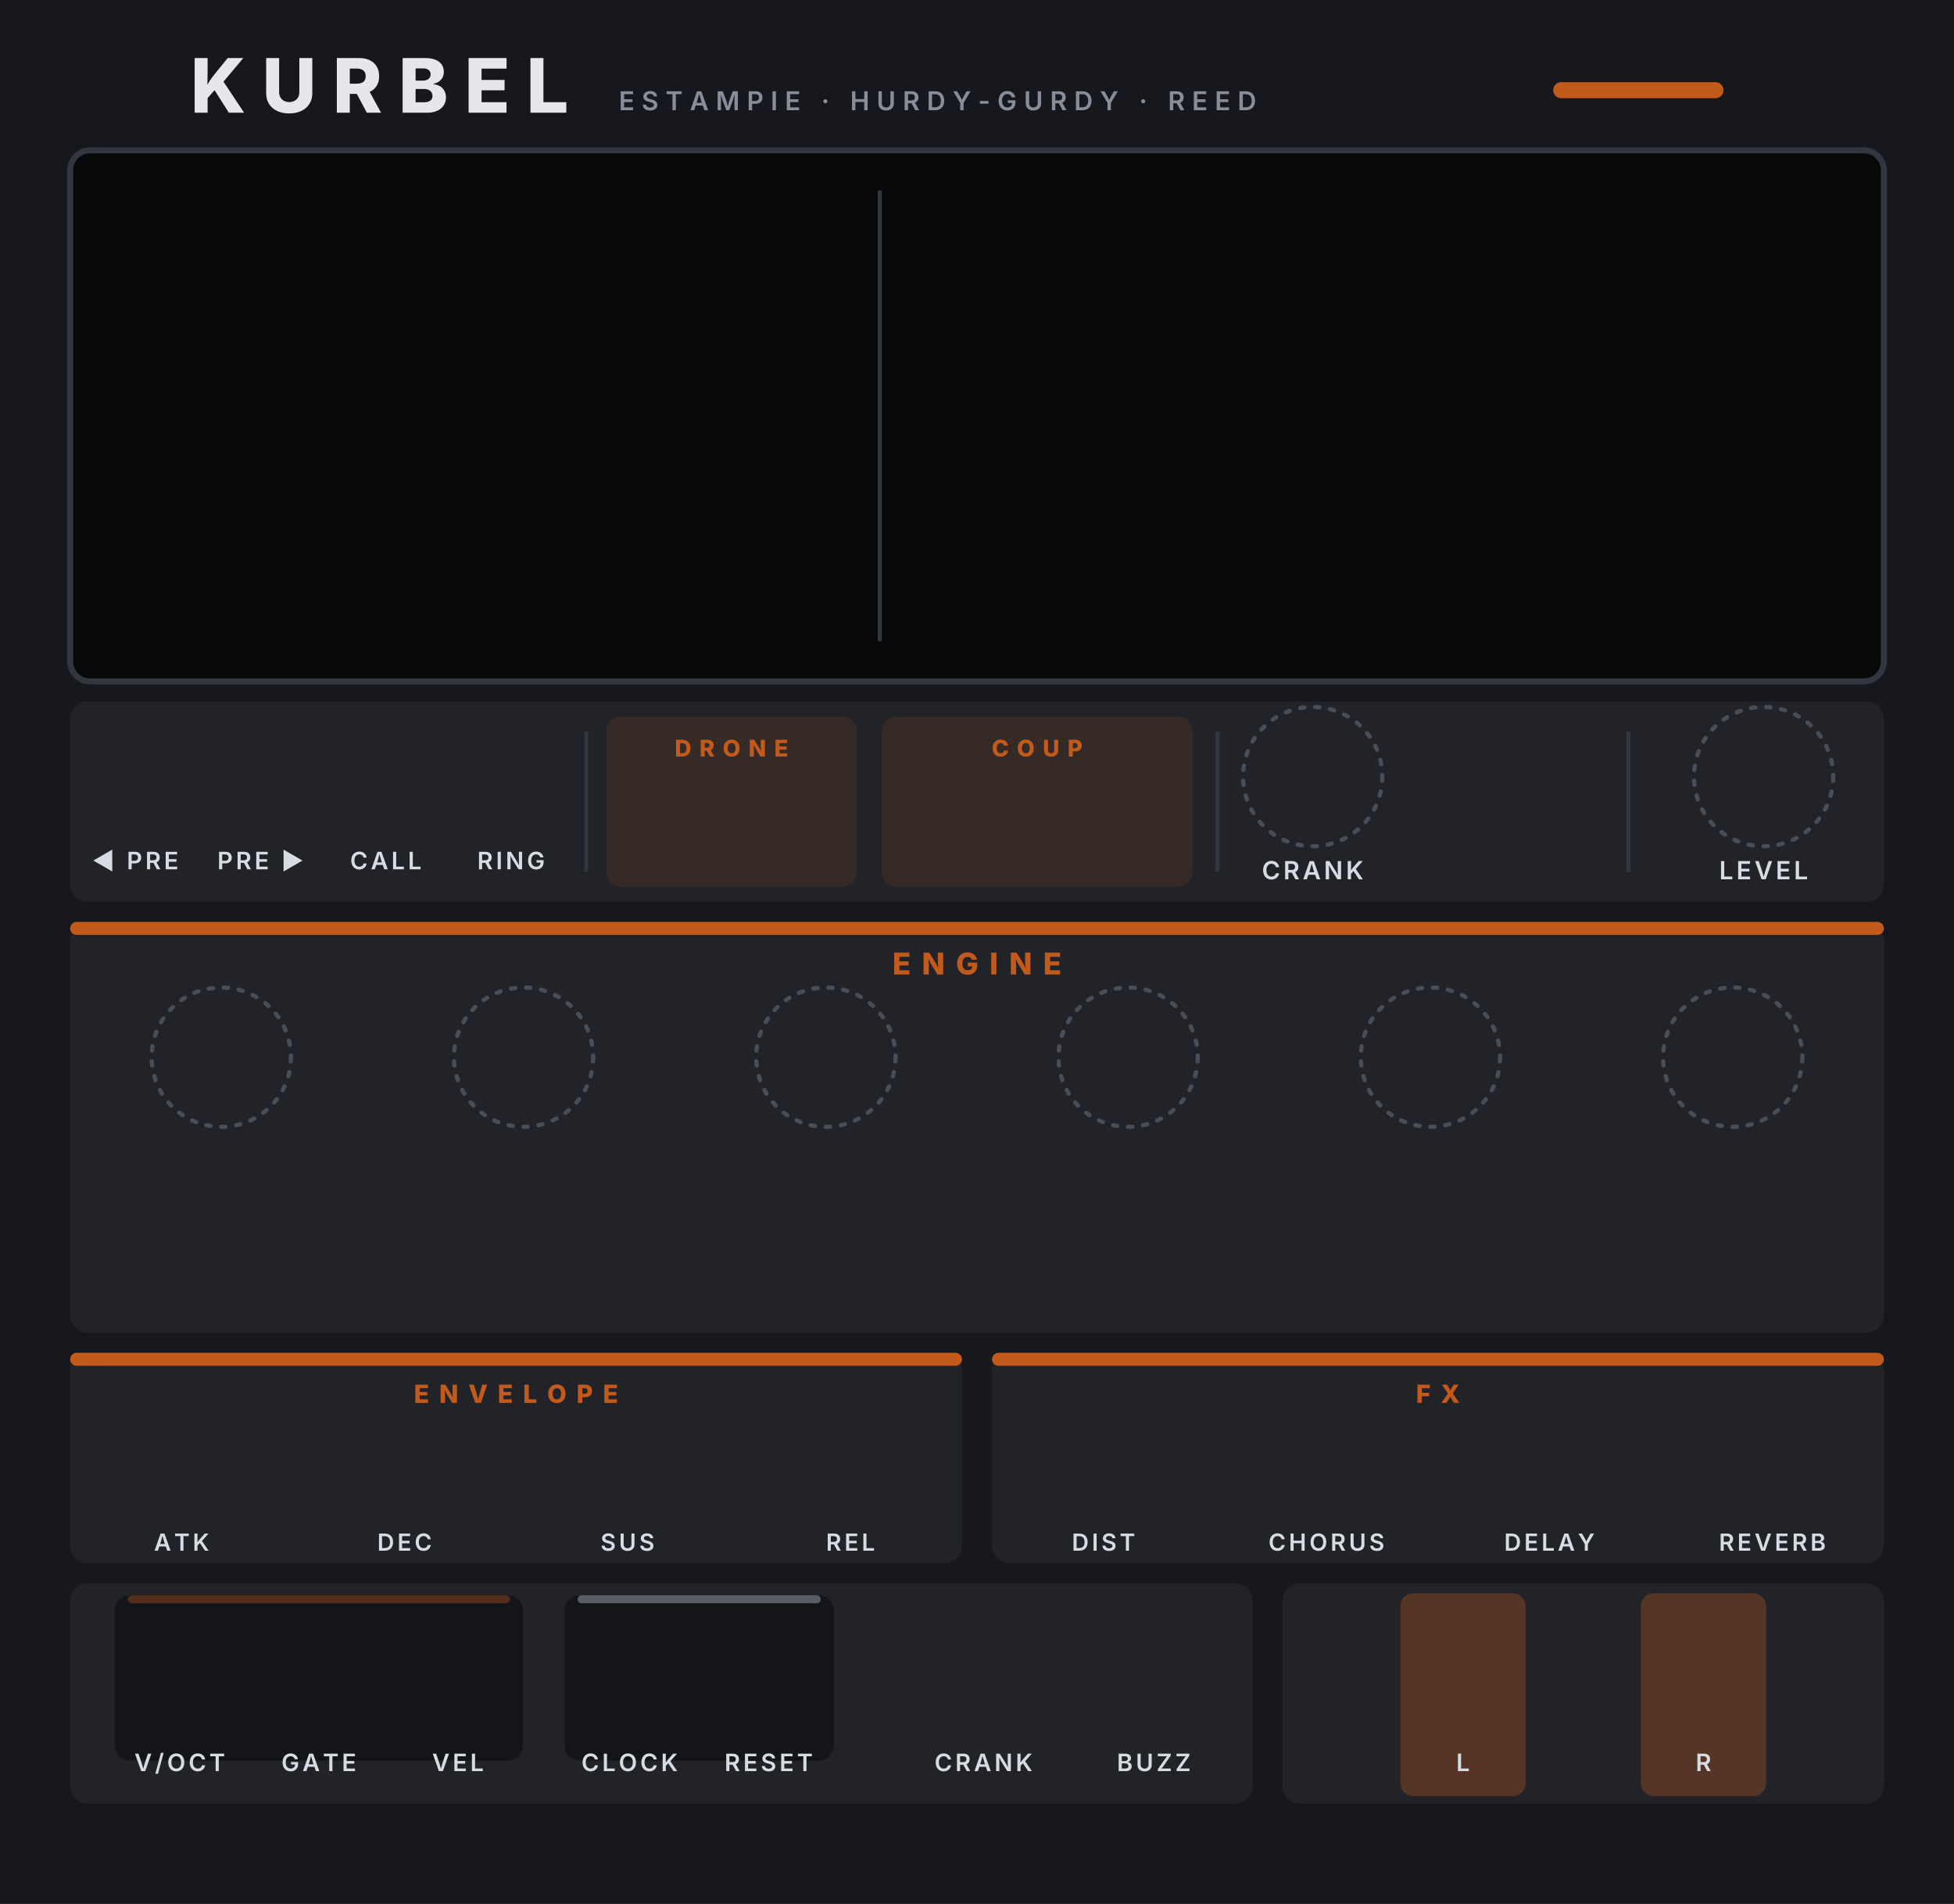
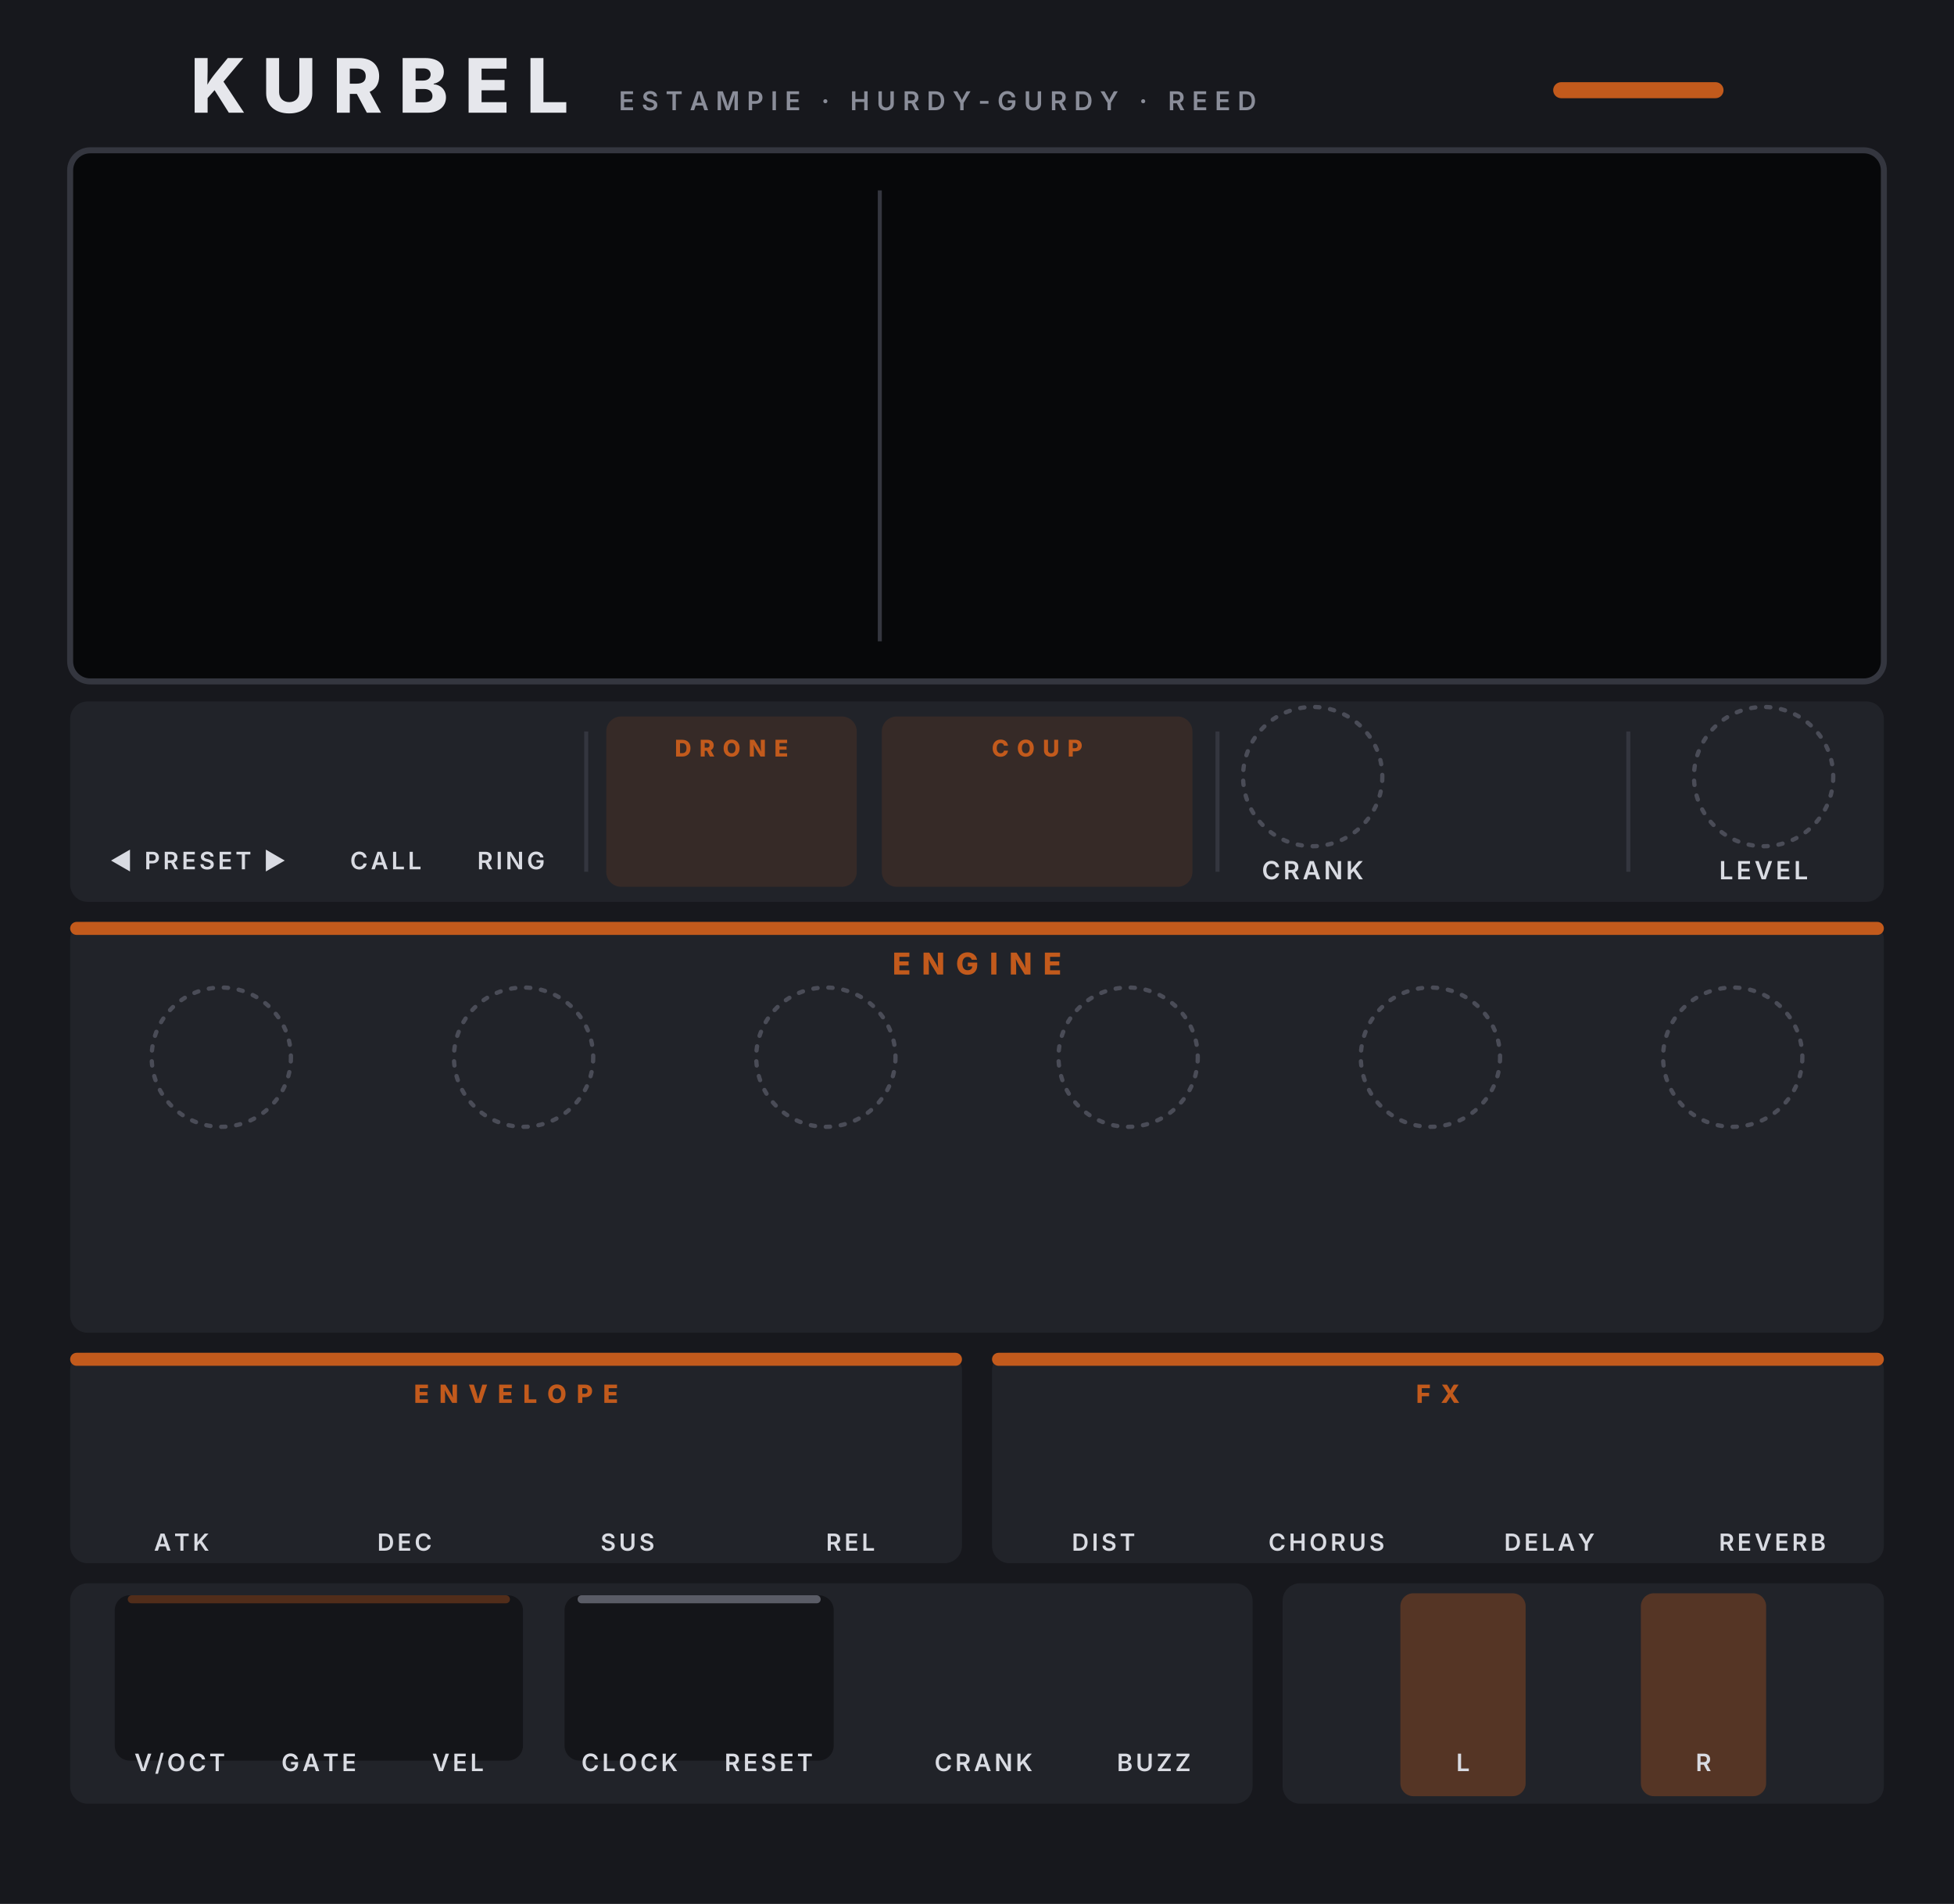
<svg xmlns="http://www.w3.org/2000/svg" width="132.080mm" height="128.693mm" viewBox="0 0 390 380">
  <rect width="390" height="380" fill="#17181d" />
  <path fill="#e6e7ec" d="M38.85 22.5H41.435V19.57L42.827 17.996L45.676 22.5H48.715L44.606 16.296L48.562 11.587H45.456L43.024 14.568C42.292 15.483 41.816 16.157 41.391 16.904L41.435 14.268V11.587H38.85Z M57.723 22.639C60.47 22.639 62.33 21.064 62.33 18.625V11.587H59.745V18.413C59.745 19.563 58.932 20.383 57.723 20.383C56.53 20.383 55.709 19.563 55.709 18.413V11.587H53.124V18.625C53.124 21.064 54.962 22.639 57.723 22.639Z M67.23 22.5H69.815V18.743H71.221L73.221 22.5H76.055L73.777 18.333C74.986 17.791 75.674 16.721 75.674 15.212C75.674 12.986 74.158 11.587 71.697 11.587H67.23ZM69.815 16.699V13.682H71.148C72.364 13.682 72.994 14.194 72.994 15.212C72.994 16.23 72.364 16.699 71.155 16.699Z M80.361 22.5H85.225C87.642 22.5 89.011 21.211 89.011 19.453C89.011 17.871 87.869 16.882 86.558 16.831V16.714C87.744 16.472 88.586 15.608 88.586 14.355C88.586 12.708 87.327 11.587 84.888 11.587H80.361ZM82.947 20.413V17.761H84.668C85.686 17.761 86.316 18.311 86.316 19.16C86.316 19.937 85.774 20.413 84.617 20.413ZM82.947 16.084V13.652H84.492C85.386 13.652 85.95 14.114 85.95 14.846C85.95 15.63 85.32 16.084 84.448 16.084Z M93.529 22.5H101.095V20.391H96.115V18.018H100.707V15.952H96.115V13.696H101.103V11.587H93.529Z M105.877 22.5H113.026V20.391H108.463V11.587H105.877Z" />
  <path fill="#8a8d99" d="M123.89 22.0H126.358V21.429H124.568V20.372H126.216V19.809H124.568V18.788H126.348V18.217H123.89Z M129.767 22.058C130.67 22.058 131.199 21.604 131.199 20.939C131.199 20.279 130.648 19.987 130.086 19.852L129.733 19.761C129.426 19.684 129.089 19.557 129.089 19.24C129.089 18.953 129.348 18.742 129.774 18.742C130.183 18.742 130.457 18.93 130.49 19.253H131.148C131.13 18.621 130.592 18.166 129.784 18.166C128.992 18.166 128.403 18.613 128.403 19.281C128.403 19.814 128.776 20.134 129.408 20.296L129.838 20.408C130.246 20.515 130.521 20.639 130.521 20.934C130.521 21.259 130.208 21.479 129.761 21.479C129.335 21.479 128.997 21.287 128.967 20.888H128.299C128.329 21.634 128.885 22.058 129.767 22.058Z M133.05 18.788H134.218V22.0H134.896V18.788H136.062V18.217H133.05Z M137.8 22.0H138.541L138.851 21.063H140.265L140.587 22.0H141.331L139.981 18.217H139.12ZM139.031 20.517 139.191 20.035C139.295 19.697 139.409 19.273 139.544 18.745C139.683 19.268 139.803 19.687 139.915 20.035L140.08 20.517Z M143.237 22.0H143.902V20.091C143.902 19.804 143.887 19.281 143.876 18.852C144.016 19.339 144.168 19.844 144.257 20.091L144.966 22.0H145.542L146.24 20.091C146.329 19.837 146.489 19.316 146.619 18.831C146.611 19.281 146.596 19.809 146.596 20.091V22.0H147.271V18.217H146.248L145.537 20.169C145.463 20.395 145.347 20.863 145.258 21.236C145.171 20.857 145.052 20.393 144.976 20.169L144.257 18.217H143.237Z M149.433 22.0H150.111V20.72H150.837C151.71 20.72 152.18 20.195 152.18 19.469C152.18 18.747 151.718 18.217 150.847 18.217H149.433ZM150.111 20.162V18.786H150.743C151.261 18.786 151.487 19.065 151.487 19.469C151.487 19.872 151.261 20.162 150.748 20.162Z M154.865 18.217H154.187V22.0H154.865Z M157.027 22.0H159.495V21.429H157.705V20.372H159.352V19.809H157.705V18.788H159.484V18.217H157.027Z M164.732 20.611C164.961 20.611 165.141 20.433 165.141 20.205C165.141 19.976 164.961 19.801 164.732 19.801C164.504 19.801 164.326 19.976 164.326 20.205C164.326 20.433 164.504 20.611 164.732 20.611Z M170.053 22.0H170.731V20.352H172.491V22.0H173.169V18.217H172.491V19.781H170.731V18.217H170.053Z M176.864 22.056C177.786 22.056 178.398 21.497 178.398 20.687V18.217H177.72V20.631C177.72 21.106 177.387 21.449 176.864 21.449C176.341 21.449 176.008 21.106 176.008 20.631V18.217H175.331V20.687C175.331 21.497 175.937 22.056 176.864 22.056Z M180.557 22.0H181.235V20.611H181.941L182.685 22.0H183.444L182.624 20.497C183.071 20.319 183.304 19.941 183.304 19.428C183.304 18.707 182.842 18.217 181.971 18.217H180.557ZM181.235 20.05V18.786H181.867C182.383 18.786 182.611 19.024 182.611 19.428C182.611 19.829 182.383 20.05 181.872 20.05Z M186.629 22.0C187.782 22.0 188.459 21.287 188.459 20.103C188.459 18.928 187.782 18.217 186.654 18.217H185.349V22.0ZM186.027 21.413V18.803H186.614C187.388 18.803 187.792 19.238 187.792 20.103C187.792 20.977 187.388 21.413 186.596 21.413Z M191.647 22.0H192.325V20.535L193.706 18.217H192.919L192.256 19.41C192.157 19.59 192.074 19.753 191.99 19.969C191.906 19.758 191.822 19.596 191.718 19.41L191.043 18.217H190.25L191.647 20.535Z M197.292 20.152H195.591V20.697H197.292Z M201.066 22.051C202.001 22.051 202.671 21.449 202.671 20.477V20.022H201.14V20.555H202.013C202.001 21.099 201.638 21.444 201.069 21.444C200.432 21.444 199.995 20.964 199.995 20.108C199.995 19.25 200.442 18.773 201.054 18.773C201.513 18.773 201.823 19.022 201.945 19.425H202.638C202.521 18.681 201.879 18.166 201.046 18.166C200.056 18.166 199.314 18.895 199.314 20.113C199.314 21.309 200.023 22.051 201.066 22.051Z M206.262 22.056C207.184 22.056 207.796 21.497 207.796 20.687V18.217H207.118V20.631C207.118 21.106 206.785 21.449 206.262 21.449C205.739 21.449 205.407 21.106 205.407 20.631V18.217H204.729V20.687C204.729 21.497 205.335 22.056 206.262 22.056Z M209.955 22.0H210.633V20.611H211.339L212.083 22.0H212.842L212.022 20.497C212.469 20.319 212.702 19.941 212.702 19.428C212.702 18.707 212.24 18.217 211.369 18.217H209.955ZM210.633 20.05V18.786H211.265C211.781 18.786 212.009 19.024 212.009 19.428C212.009 19.829 211.781 20.05 211.27 20.05Z M216.027 22.0C217.18 22.0 217.858 21.287 217.858 20.103C217.858 18.928 217.18 18.217 216.052 18.217H214.747V22.0ZM215.425 21.413V18.803H216.012C216.786 18.803 217.19 19.238 217.19 20.103C217.19 20.977 216.786 21.413 215.994 21.413Z M221.045 22.0H221.723V20.535L223.104 18.217H222.317L221.654 19.41C221.555 19.59 221.472 19.753 221.388 19.969C221.304 19.758 221.22 19.596 221.116 19.41L220.441 18.217H219.649L221.045 20.535Z M228.169 20.611C228.398 20.611 228.578 20.433 228.578 20.205C228.578 19.976 228.398 19.801 228.169 19.801C227.941 19.801 227.763 19.976 227.763 20.205C227.763 20.433 227.941 20.611 228.169 20.611Z M233.49 22.0H234.168V20.611H234.874L235.618 22.0H236.377L235.557 20.497C236.004 20.319 236.238 19.941 236.238 19.428C236.238 18.707 235.775 18.217 234.905 18.217H233.49ZM234.168 20.05V18.786H234.8C235.316 18.786 235.544 19.024 235.544 19.428C235.544 19.829 235.316 20.05 234.806 20.05Z M238.283 22.0H240.75V21.429H238.96V20.372H240.608V19.809H238.96V18.788H240.74V18.217H238.283Z M242.831 22.0H245.299V21.429H243.509V20.372H245.157V19.809H243.509V18.788H245.289V18.217H242.831Z M248.659 22.0C249.812 22.0 250.49 21.287 250.49 20.103C250.49 18.928 249.812 18.217 248.684 18.217H247.379V22.0ZM248.057 21.413V18.803H248.644C249.418 18.803 249.822 19.238 249.822 20.103C249.822 20.977 249.418 21.413 248.626 21.413Z" />
  <rect x="310" y="16.4" width="34" height="3.2" rx="1.6" fill="#c25a1c" />
  <rect x="14" y="30" width="362" height="106" rx="4" fill="#07080a" stroke="#34363f" stroke-width="1.2" />
  <line x1="175.6" y1="38" x2="175.6" y2="128" stroke="#34363f" stroke-width="0.8" />
  <rect x="14" y="140" width="362" height="40" rx="3.5" fill="#212329" />
-   <path fill="#d9dbe2" d="M22.405 173.936V169.572L18.622 171.756Z M25.646 173.5H26.272V172.319H26.943C27.749 172.319 28.182 171.834 28.182 171.163C28.182 170.498 27.756 170.008 26.952 170.008H25.646ZM26.272 171.803V170.533H26.856C27.334 170.533 27.543 170.791 27.543 171.163C27.543 171.536 27.334 171.803 26.861 171.803Z M29.343 173.5H29.968V172.218H30.62L31.307 173.5H32.007L31.25 172.113C31.663 171.948 31.879 171.599 31.879 171.126C31.879 170.46 31.452 170.008 30.648 170.008H29.343ZM29.968 171.7V170.533H30.552C31.028 170.533 31.239 170.753 31.239 171.126C31.239 171.496 31.028 171.7 30.557 171.7Z M33.074 173.5H35.352V172.973H33.7V171.998H35.221V171.477H33.7V170.535H35.343V170.008H33.074Z" />
-   <path fill="#d9dbe2" d="M43.723 173.5H44.349V172.319H45.019C45.825 172.319 46.259 171.834 46.259 171.163C46.259 170.498 45.832 170.008 45.029 170.008H43.723ZM44.349 171.803V170.533H44.932C45.411 170.533 45.619 170.791 45.619 171.163C45.619 171.536 45.411 171.803 44.937 171.803Z M47.419 173.5H48.045V172.218H48.696L49.383 173.5H50.084L49.327 172.113C49.739 171.948 49.955 171.599 49.955 171.126C49.955 170.46 49.529 170.008 48.725 170.008H47.419ZM48.045 171.7V170.533H48.629C49.104 170.533 49.315 170.753 49.315 171.126C49.315 171.496 49.104 171.7 48.633 171.7Z M51.15 173.5H53.429V172.973H51.776V171.998H53.297V171.477H51.776V170.535H53.419V170.008H51.15Z M56.597 173.936 60.375 171.756 56.597 169.572Z" />
+   <path fill="#d9dbe2" d="M25.945 173.936V169.572L22.162 171.756Z M29.186 173.5H29.812V172.319H30.482C31.289 172.319 31.722 171.834 31.722 171.163C31.722 170.498 31.296 170.008 30.492 170.008H29.186ZM29.812 171.803V170.533H30.396C30.874 170.533 31.082 170.791 31.082 171.163C31.082 171.536 30.874 171.803 30.4 171.803Z M32.882 173.5H33.508V172.218H34.16L34.846 173.5H35.547L34.79 172.113C35.203 171.948 35.418 171.599 35.418 171.126C35.418 170.46 34.992 170.008 34.188 170.008H32.882ZM33.508 171.7V170.533H34.092C34.568 170.533 34.779 170.753 34.779 171.126C34.779 171.496 34.568 171.7 34.096 171.7Z M36.614 173.5H38.892V172.973H37.239V171.998H38.761V171.477H37.239V170.535H38.882V170.008H36.614Z M41.346 173.554C42.18 173.554 42.668 173.134 42.668 172.52C42.668 171.911 42.159 171.641 41.641 171.517L41.315 171.433C41.032 171.363 40.72 171.245 40.72 170.952C40.72 170.688 40.959 170.493 41.353 170.493C41.73 170.493 41.983 170.666 42.014 170.964H42.621C42.604 170.38 42.107 169.961 41.362 169.961C40.631 169.961 40.087 170.373 40.087 170.99C40.087 171.482 40.432 171.777 41.015 171.927L41.411 172.03C41.789 172.129 42.042 172.244 42.042 172.516C42.042 172.816 41.754 173.02 41.341 173.02C40.947 173.02 40.636 172.841 40.607 172.473H39.991C40.019 173.162 40.532 173.554 41.346 173.554Z M43.842 173.5H46.12V172.973H44.468V171.998H45.989V171.477H44.468V170.535H46.111V170.008H43.842Z M47.191 170.535H48.269V173.5H48.895V170.535H49.971V170.008H47.191Z M53.057 173.936 56.836 171.756 53.057 169.572Z" />
  <path fill="#d9dbe2" d="M71.711 173.547C72.536 173.547 73.089 173.005 73.186 172.338H72.553C72.473 172.75 72.136 172.987 71.718 172.987C71.151 172.987 70.741 172.558 70.741 171.756C70.741 170.964 71.149 170.521 71.721 170.521C72.138 170.521 72.475 170.758 72.553 171.17H73.183C73.073 170.406 72.478 169.961 71.711 169.961C70.8 169.961 70.113 170.627 70.113 171.756C70.113 172.881 70.793 173.547 71.711 173.547Z M74.125 173.5H74.81L75.096 172.635H76.401L76.699 173.5H77.386L76.139 170.008H75.344ZM75.262 172.131 75.41 171.686C75.506 171.374 75.611 170.983 75.736 170.495C75.864 170.978 75.975 171.365 76.078 171.686L76.23 172.131Z M78.452 173.5H80.62V172.973H79.078V170.008H78.452Z M81.766 173.5H83.934V172.973H82.392V170.008H81.766Z" />
  <path fill="#d9dbe2" d="M95.602 173.5H96.227V172.218H96.879L97.566 173.5H98.266L97.509 172.113C97.922 171.948 98.138 171.599 98.138 171.126C98.138 170.46 97.711 170.008 96.907 170.008H95.602ZM96.227 171.7V170.533H96.811C97.287 170.533 97.498 170.753 97.498 171.126C97.498 171.496 97.287 171.7 96.816 171.7Z M99.959 170.008H99.333V173.5H99.959Z M101.262 173.5H101.899V171.766C101.899 171.571 101.878 171.203 101.855 170.772C102.089 171.227 102.22 171.475 102.403 171.768L103.493 173.5H104.203V170.008H103.568V171.841C103.568 172.054 103.582 172.408 103.605 172.745C103.453 172.396 103.301 172.131 103.177 171.932L101.97 170.008H101.262Z M107.013 173.547C107.876 173.547 108.495 172.991 108.495 172.094V171.674H107.081V172.166H107.887C107.876 172.668 107.541 172.987 107.016 172.987C106.427 172.987 106.024 172.544 106.024 171.754C106.024 170.962 106.437 170.521 107.002 170.521C107.426 170.521 107.712 170.751 107.824 171.123H108.464C108.356 170.437 107.763 169.961 106.995 169.961C106.08 169.961 105.396 170.634 105.396 171.759C105.396 172.863 106.05 173.547 107.013 173.547Z" />
  <line x1="117" y1="146" x2="117" y2="174" stroke="#34363f" stroke-width="0.8" />
  <rect x="121" y="143" width="50" height="34" rx="3" fill="#362a27" />
  <path fill="#c25a1c" d="M136.165 151.0C137.183 151.0 137.811 150.371 137.811 149.327C137.811 148.282 137.183 147.653 136.165 147.653H134.934V151.0ZM135.727 150.322V148.332H136.12C136.706 148.332 137.019 148.601 137.019 149.327C137.019 150.052 136.706 150.322 136.131 150.322Z M139.858 151.0H140.651V149.848H141.083L141.696 151.0H142.565L141.866 149.722C142.237 149.556 142.448 149.228 142.448 148.765C142.448 148.082 141.983 147.653 141.229 147.653H139.858ZM140.651 149.221V148.296H141.06C141.433 148.296 141.626 148.453 141.626 148.765C141.626 149.077 141.433 149.221 141.062 149.221Z M146.022 151.045C146.919 151.045 147.613 150.432 147.613 149.329C147.613 148.224 146.919 147.608 146.022 147.608C145.122 147.608 144.428 148.224 144.428 149.329C144.428 150.427 145.122 151.045 146.022 151.045ZM146.022 150.349C145.535 150.349 145.239 149.989 145.239 149.329C145.239 148.666 145.535 148.305 146.022 148.305C146.508 148.305 146.804 148.664 146.804 149.329C146.804 149.989 146.508 150.349 146.022 150.349Z M149.66 151.0H150.473V149.614C150.473 149.403 150.45 149.039 150.423 148.642C150.61 149.041 150.733 149.293 150.931 149.614L151.787 151.0H152.66V147.653H151.847V149.077C151.847 149.311 151.872 149.695 151.895 150.03C151.753 149.666 151.614 149.412 151.466 149.165L150.531 147.653H149.66Z M154.782 151.0H157.102V150.353H155.574V149.625H156.983V148.992H155.574V148.3H157.104V147.653H154.782Z" />
  <rect x="176" y="143" width="62" height="34" rx="3" fill="#362a27" />
  <path fill="#c25a1c" d="M199.708 151.045C200.618 151.045 201.128 150.416 201.188 149.819H200.386C200.33 150.144 200.083 150.349 199.724 150.349C199.243 150.349 198.935 150 198.935 149.329C198.935 148.68 199.236 148.305 199.728 148.305C200.088 148.305 200.332 148.509 200.384 148.835H201.186C201.094 148.055 200.503 147.608 199.708 147.608C198.816 147.608 198.125 148.224 198.125 149.329C198.125 150.427 198.803 151.045 199.708 151.045Z M204.74 151.045C205.636 151.045 206.33 150.432 206.33 149.329C206.33 148.224 205.636 147.608 204.74 147.608C203.839 147.608 203.145 148.224 203.145 149.329C203.145 150.427 203.839 151.045 204.74 151.045ZM204.74 150.349C204.253 150.349 203.956 149.989 203.956 149.329C203.956 148.666 204.253 148.305 204.74 148.305C205.225 148.305 205.522 148.664 205.522 149.329C205.522 149.989 205.225 150.349 204.74 150.349Z M209.788 151.043C210.63 151.043 211.201 150.56 211.201 149.812V147.653H210.408V149.747C210.408 150.099 210.158 150.351 209.788 150.351C209.422 150.351 209.17 150.099 209.17 149.747V147.653H208.377V149.812C208.377 150.56 208.941 151.043 209.788 151.043Z M213.322 151.0H214.115V149.956H214.669C215.437 149.956 215.911 149.5 215.911 148.81C215.911 148.125 215.446 147.653 214.692 147.653H213.322ZM214.115 149.329V148.296H214.523C214.896 148.296 215.089 148.496 215.089 148.81C215.089 149.12 214.896 149.329 214.526 149.329Z" />
  <line x1="243" y1="146" x2="243" y2="174" stroke="#34363f" stroke-width="0.8" />
  <circle cx="262" cy="155" r="13.9" fill="none" stroke="#4a4c57" stroke-width="0.85" stroke-dasharray="0.85 2.15" stroke-linecap="round" />
  <path fill="#d9dbe2" d="M253.769 175.549C254.628 175.549 255.204 174.985 255.304 174.289H254.645C254.562 174.719 254.211 174.965 253.776 174.965C253.185 174.965 252.758 174.519 252.758 173.684C252.758 172.858 253.183 172.397 253.779 172.397C254.213 172.397 254.565 172.644 254.645 173.073H255.302C255.187 172.277 254.567 171.813 253.769 171.813C252.819 171.813 252.104 172.507 252.104 173.684C252.104 174.855 252.812 175.549 253.769 175.549Z M256.503 175.5H257.154V174.165H257.833L258.548 175.5H259.278L258.49 174.055C258.92 173.884 259.144 173.52 259.144 173.027C259.144 172.333 258.7 171.862 257.862 171.862H256.503ZM257.154 173.625V172.409H257.762C258.258 172.409 258.478 172.639 258.478 173.027C258.478 173.413 258.258 173.625 257.767 173.625Z M260.12 175.5H260.833L261.131 174.599H262.491L262.801 175.5H263.516L262.217 171.862H261.39ZM261.304 174.074 261.458 173.61C261.558 173.286 261.668 172.878 261.797 172.37C261.932 172.873 262.046 173.276 262.154 173.61L262.313 174.074Z M264.602 175.5H265.266V173.693C265.266 173.491 265.244 173.107 265.22 172.658C265.464 173.132 265.6 173.391 265.791 173.696L266.926 175.5H267.666V171.862H267.004V173.771C267.004 173.994 267.019 174.362 267.043 174.714C266.885 174.35 266.726 174.074 266.597 173.867L265.339 171.862H264.602Z M268.998 175.5H269.65V174.409L270.146 173.869L271.249 175.5H272.018L270.597 173.437L271.994 171.862H271.183L270.229 172.951C269.99 173.229 269.811 173.459 269.64 173.72L269.65 172.941V171.862H268.998Z" />
  <line x1="325" y1="146" x2="325" y2="174" stroke="#34363f" stroke-width="0.8" />
  <circle cx="352" cy="155" r="13.9" fill="none" stroke="#4a4c57" stroke-width="0.85" stroke-dasharray="0.85 2.15" stroke-linecap="round" />
  <path fill="#d9dbe2" d="M343.493 175.5H345.751V174.951H344.145V171.862H343.493Z M346.92 175.5H349.293V174.951H347.572V173.935H349.156V173.393H347.572V172.412H349.283V171.862H346.92Z M351.6 175.5H352.425L353.699 171.862H352.986L352.361 173.752C352.259 174.077 352.149 174.475 352.017 174.98C351.883 174.479 351.766 174.074 351.663 173.752L351.019 171.862H350.303Z M354.785 175.5H357.158V174.951H355.437V173.935H357.021V173.393H355.437V172.412H357.148V171.862H354.785Z M358.412 175.5H360.671V174.951H359.064V171.862H358.412Z" />
  <rect x="14" y="184" width="362" height="82" rx="3.5" fill="#212329" />
  <rect x="14" y="184" width="362" height="2.6" rx="1.3" fill="#c25a1c" />
  <path fill="#c25a1c" d="M178.473 194.5H181.499V193.656H179.507V192.707H181.344V191.881H179.507V190.979H181.502V190.135H178.473Z M184.332 194.5H185.392V192.692C185.392 192.417 185.363 191.942 185.328 191.424C185.571 191.945 185.732 192.273 185.99 192.692L187.106 194.5H188.246V190.135H187.185V191.992C187.185 192.297 187.218 192.798 187.247 193.234C187.062 192.76 186.881 192.429 186.687 192.106L185.469 190.135H184.332Z M193.121 194.559C194.24 194.559 195.043 193.861 195.043 192.695V192.121H193.171V192.88H194.044C194.032 193.354 193.707 193.65 193.129 193.65C192.47 193.65 192.084 193.161 192.084 192.312C192.084 191.468 192.491 190.984 193.127 190.984C193.557 190.984 193.85 191.198 193.95 191.559H194.996C194.887 190.688 194.111 190.076 193.109 190.076C191.946 190.076 191.026 190.899 191.026 192.326C191.026 193.706 191.873 194.559 193.121 194.559Z M198.874 190.135H197.84V194.5H198.874Z M201.754 194.5H202.815V192.692C202.815 192.417 202.785 191.942 202.75 191.424C202.993 191.945 203.154 192.273 203.412 192.692L204.529 194.5H205.668V190.135H204.608V191.992C204.608 192.297 204.64 192.798 204.669 193.234C204.485 192.76 204.303 192.429 204.11 192.106L202.891 190.135H201.754Z M208.548 194.5H211.574V193.656H209.582V192.707H211.419V191.881H209.582V190.979H211.577V190.135H208.548Z" />
  <circle cx="44.167" cy="211" r="13.9" fill="none" stroke="#4a4c57" stroke-width="0.85" stroke-dasharray="0.85 2.15" stroke-linecap="round" />
  <circle cx="104.5" cy="211" r="13.9" fill="none" stroke="#4a4c57" stroke-width="0.85" stroke-dasharray="0.85 2.15" stroke-linecap="round" />
  <circle cx="164.833" cy="211" r="13.9" fill="none" stroke="#4a4c57" stroke-width="0.85" stroke-dasharray="0.85 2.15" stroke-linecap="round" />
  <circle cx="225.167" cy="211" r="13.9" fill="none" stroke="#4a4c57" stroke-width="0.85" stroke-dasharray="0.85 2.15" stroke-linecap="round" />
  <circle cx="285.5" cy="211" r="13.9" fill="none" stroke="#4a4c57" stroke-width="0.85" stroke-dasharray="0.85 2.15" stroke-linecap="round" />
  <circle cx="345.833" cy="211" r="13.9" fill="none" stroke="#4a4c57" stroke-width="0.85" stroke-dasharray="0.85 2.15" stroke-linecap="round" />
  <rect x="14" y="270" width="178" height="42" rx="3.5" fill="#212329" />
  <rect x="14" y="270" width="178" height="2.6" rx="1.3" fill="#c25a1c" />
  <path fill="#c25a1c" d="M82.896 280.0H85.418V279.297H83.758V278.506H85.288V277.817H83.758V277.065H85.42V276.362H82.896Z M87.945 280.0H88.829V278.494C88.829 278.264 88.804 277.869 88.775 277.437C88.978 277.871 89.112 278.145 89.327 278.494L90.257 280.0H91.207V276.362H90.323V277.91C90.323 278.164 90.35 278.582 90.374 278.945C90.22 278.55 90.069 278.274 89.908 278.005L88.892 276.362H87.945Z M94.855 280.0H96.007L97.223 276.362H96.266L95.78 277.952C95.658 278.367 95.548 278.809 95.436 279.294C95.319 278.811 95.204 278.364 95.079 277.952L94.574 276.362H93.605Z M99.621 280.0H102.143V279.297H100.483V278.506H102.013V277.817H100.483V277.065H102.145V276.362H99.621Z M104.67 280.0H107.053V279.297H105.532V276.362H104.67Z M111.148 280.049C112.122 280.049 112.876 279.382 112.876 278.184C112.876 276.982 112.122 276.313 111.148 276.313C110.169 276.313 109.414 276.982 109.414 278.184C109.414 279.377 110.169 280.049 111.148 280.049ZM111.148 279.292C110.618 279.292 110.296 278.901 110.296 278.184C110.296 277.463 110.618 277.07 111.148 277.07C111.675 277.07 111.997 277.461 111.997 278.184C111.997 278.901 111.675 279.292 111.148 279.292Z M115.362 280.0H116.224V278.865H116.827C117.662 278.865 118.177 278.369 118.177 277.62C118.177 276.875 117.672 276.362 116.851 276.362H115.362ZM116.224 278.184V277.061H116.668C117.073 277.061 117.283 277.278 117.283 277.62C117.283 277.957 117.073 278.184 116.671 278.184Z M120.621 280.0H123.143V279.297H121.483V278.506H123.014V277.817H121.483V277.065H123.146V276.362H120.621Z" />
  <rect x="198" y="270" width="178" height="42" rx="3.5" fill="#212329" />
  <rect x="198" y="270" width="178" height="2.6" rx="1.3" fill="#c25a1c" />
  <path fill="#c25a1c" d="M282.917 280.0H283.778V278.677H285.231V277.988H283.778V277.065H285.39V276.362H282.917Z M287.68 280.0H288.679L289.15 279.304C289.318 279.053 289.379 278.916 289.462 278.757C289.545 278.916 289.609 279.053 289.77 279.304L290.224 280.0H291.247L289.963 278.115L291.123 276.362H290.151L289.797 276.907C289.646 277.146 289.56 277.341 289.475 277.527C289.389 277.341 289.306 277.146 289.155 276.907L288.808 276.362H287.81L288.989 278.14Z" />
  <path fill="#d9dbe2" d="M30.851 309.5H31.521L31.801 308.653H33.08L33.371 309.5H34.044L32.823 306.081H32.045ZM31.964 308.16 32.109 307.724C32.203 307.419 32.306 307.035 32.428 306.558C32.554 307.031 32.662 307.409 32.763 307.724L32.912 308.16Z M34.946 306.597H36.002V309.5H36.615V306.597H37.668V306.081H34.946Z M38.803 309.5H39.416V308.474L39.882 307.967L40.919 309.5H41.642L40.306 307.561L41.619 306.081H40.857L39.96 307.104C39.735 307.366 39.567 307.581 39.407 307.827L39.416 307.095V306.081H38.803Z" />
  <path fill="#d9dbe2" d="M76.799 309.5C77.841 309.5 78.454 308.855 78.454 307.786C78.454 306.723 77.841 306.081 76.822 306.081H75.643V309.5ZM76.256 308.97V306.611H76.786C77.486 306.611 77.85 307.003 77.85 307.786C77.85 308.575 77.486 308.97 76.77 308.97Z M79.637 309.5H81.868V308.984H80.25V308.029H81.739V307.519H80.25V306.597H81.858V306.081H79.637Z M84.54 309.546C85.348 309.546 85.889 309.016 85.983 308.362H85.364C85.286 308.766 84.955 308.997 84.547 308.997C83.991 308.997 83.59 308.577 83.59 307.793C83.59 307.017 83.989 306.583 84.549 306.583C84.958 306.583 85.288 306.815 85.364 307.219H85.981C85.873 306.471 85.29 306.035 84.54 306.035C83.647 306.035 82.975 306.686 82.975 307.793C82.975 308.894 83.64 309.546 84.54 309.546Z" />
  <path fill="#d9dbe2" d="M121.408 309.553C122.225 309.553 122.703 309.142 122.703 308.541C122.703 307.944 122.205 307.68 121.698 307.558L121.379 307.476C121.101 307.407 120.796 307.292 120.796 307.005C120.796 306.746 121.03 306.556 121.415 306.556C121.785 306.556 122.033 306.725 122.062 307.017H122.657C122.641 306.445 122.154 306.035 121.424 306.035C120.708 306.035 120.176 306.439 120.176 307.042C120.176 307.524 120.513 307.813 121.085 307.96L121.473 308.061C121.842 308.157 122.09 308.27 122.09 308.536C122.09 308.83 121.808 309.03 121.404 309.03C121.018 309.03 120.713 308.855 120.686 308.495H120.082C120.109 309.17 120.612 309.553 121.408 309.553Z M125.251 309.55C126.084 309.55 126.637 309.046 126.637 308.314V306.081H126.025V308.263C126.025 308.692 125.724 309.002 125.251 309.002C124.778 309.002 124.478 308.692 124.478 308.263V306.081H123.865V308.314C123.865 309.046 124.414 309.55 125.251 309.55Z M129.124 309.553C129.941 309.553 130.418 309.142 130.418 308.541C130.418 307.944 129.92 307.68 129.413 307.558L129.094 307.476C128.816 307.407 128.511 307.292 128.511 307.005C128.511 306.746 128.745 306.556 129.131 306.556C129.5 306.556 129.748 306.725 129.778 307.017H130.372C130.356 306.445 129.87 306.035 129.14 306.035C128.424 306.035 127.891 306.439 127.891 307.042C127.891 307.524 128.229 307.813 128.8 307.96L129.188 308.061C129.557 308.157 129.805 308.27 129.805 308.536C129.805 308.83 129.523 309.03 129.119 309.03C128.734 309.03 128.428 308.855 128.401 308.495H127.797C127.825 309.17 128.327 309.553 129.124 309.553Z" />
  <path fill="#d9dbe2" d="M165.21 309.5H165.822V308.245H166.46L167.133 309.5H167.819L167.078 308.141C167.482 307.981 167.693 307.639 167.693 307.175C167.693 306.523 167.275 306.081 166.488 306.081H165.21ZM165.822 307.738V306.595H166.394C166.86 306.595 167.066 306.81 167.066 307.175C167.066 307.538 166.86 307.738 166.398 307.738Z M168.876 309.5H171.106V308.984H169.488V308.029H170.978V307.519H169.488V306.597H171.097V306.081H168.876Z M172.321 309.5H174.444V308.984H172.934V306.081H172.321Z" />
  <path fill="#d9dbe2" d="M215.423 309.5C216.465 309.5 217.078 308.855 217.078 307.786C217.078 306.723 216.465 306.081 215.446 306.081H214.267V309.5ZM214.879 308.97V306.611H215.41C216.11 306.611 216.474 307.003 216.474 307.786C216.474 308.575 216.11 308.97 215.394 308.97Z M218.874 306.081H218.261V309.5H218.874Z M221.362 309.553C222.179 309.553 222.657 309.142 222.657 308.541C222.657 307.944 222.159 307.68 221.652 307.558L221.333 307.476C221.055 307.407 220.75 307.292 220.75 307.005C220.75 306.746 220.984 306.556 221.369 306.556C221.739 306.556 221.987 306.725 222.016 307.017H222.611C222.595 306.445 222.108 306.035 221.378 306.035C220.662 306.035 220.13 306.439 220.13 307.042C220.13 307.524 220.467 307.813 221.039 307.96L221.427 308.061C221.796 308.157 222.044 308.27 222.044 308.536C222.044 308.83 221.762 309.03 221.358 309.03C220.972 309.03 220.667 308.855 220.64 308.495H220.036C220.063 309.17 220.566 309.553 221.362 309.553Z M223.665 306.597H224.721V309.5H225.334V306.597H226.387V306.081H223.665Z" />
  <path fill="#d9dbe2" d="M254.971 309.546C255.779 309.546 256.32 309.016 256.415 308.362H255.795C255.717 308.766 255.386 308.997 254.978 308.997C254.423 308.997 254.021 308.577 254.021 307.793C254.021 307.017 254.42 306.583 254.98 306.583C255.389 306.583 255.719 306.815 255.795 307.219H256.412C256.304 306.471 255.722 306.035 254.971 306.035C254.078 306.035 253.406 306.686 253.406 307.793C253.406 308.894 254.071 309.546 254.971 309.546Z M257.577 309.5H258.19V308.011H259.78V309.5H260.393V306.081H259.78V307.494H258.19V306.081H257.577Z M263.145 309.546C264.04 309.546 264.713 308.896 264.713 307.793C264.713 306.686 264.04 306.035 263.145 306.035C262.248 306.035 261.573 306.686 261.573 307.793C261.573 308.894 262.248 309.546 263.145 309.546ZM263.145 308.997C262.585 308.997 262.188 308.571 262.188 307.793C262.188 307.01 262.585 306.583 263.145 306.583C263.701 306.583 264.095 307.008 264.095 307.793C264.095 308.573 263.701 308.997 263.145 308.997Z M265.893 309.5H266.506V308.245H267.144L267.817 309.5H268.503L267.761 308.141C268.165 307.981 268.376 307.639 268.376 307.175C268.376 306.523 267.959 306.081 267.172 306.081H265.893ZM266.506 307.738V306.595H267.078C267.543 306.595 267.75 306.81 267.75 307.175C267.75 307.538 267.543 307.738 267.082 307.738Z M270.946 309.55C271.779 309.55 272.332 309.046 272.332 308.314V306.081H271.719V308.263C271.719 308.692 271.418 309.002 270.946 309.002C270.473 309.002 270.172 308.692 270.172 308.263V306.081H269.559V308.314C269.559 309.046 270.108 309.55 270.946 309.55Z M274.818 309.553C275.635 309.553 276.112 309.142 276.112 308.541C276.112 307.944 275.614 307.68 275.107 307.558L274.788 307.476C274.511 307.407 274.205 307.292 274.205 307.005C274.205 306.746 274.439 306.556 274.825 306.556C275.194 306.556 275.442 306.725 275.472 307.017H276.067C276.05 306.445 275.564 306.035 274.834 306.035C274.118 306.035 273.586 306.439 273.586 307.042C273.586 307.524 273.923 307.813 274.495 307.96L274.882 308.061C275.252 308.157 275.5 308.27 275.5 308.536C275.5 308.83 275.217 309.03 274.814 309.03C274.428 309.03 274.123 308.855 274.095 308.495H273.492C273.519 309.17 274.022 309.553 274.818 309.553Z" />
  <path fill="#d9dbe2" d="M301.716 309.5C302.758 309.5 303.371 308.855 303.371 307.786C303.371 306.723 302.758 306.081 301.739 306.081H300.559V309.5ZM301.172 308.97V306.611H301.702C302.402 306.611 302.767 307.003 302.767 307.786C302.767 308.575 302.402 308.97 301.686 308.97Z M304.554 309.5H306.784V308.984H305.166V308.029H306.656V307.519H305.166V306.597H306.775V306.081H304.554Z M307.999 309.5H310.122V308.984H308.612V306.081H307.999Z M311.027 309.5H311.697L311.977 308.653H313.256L313.547 309.5H314.22L312.999 306.081H312.221ZM312.14 308.16 312.285 307.724C312.379 307.419 312.482 307.035 312.604 306.558C312.73 307.031 312.838 307.409 312.939 307.724L313.088 308.16Z M316.309 309.5H316.922V308.176L318.17 306.081H317.459L316.86 307.159C316.77 307.322 316.694 307.469 316.619 307.664C316.543 307.474 316.467 307.327 316.373 307.159L315.763 306.081H315.047L316.309 308.176Z" />
  <path fill="#d9dbe2" d="M343.424 309.5H344.036V308.245H344.674L345.347 309.5H346.033L345.292 308.141C345.696 307.981 345.907 307.639 345.907 307.175C345.907 306.523 345.489 306.081 344.702 306.081H343.424ZM344.036 307.738V306.595H344.608C345.074 306.595 345.28 306.81 345.28 307.175C345.28 307.538 345.074 307.738 344.613 307.738Z M347.09 309.5H349.32V308.984H347.702V308.029H349.192V307.519H347.702V306.597H349.311V306.081H347.09Z M351.525 309.5H352.3L353.498 306.081H352.828L352.241 307.857C352.144 308.162 352.041 308.536 351.917 309.011C351.791 308.541 351.681 308.16 351.584 307.857L350.978 306.081H350.306Z M354.555 309.5H356.786V308.984H355.168V308.029H356.657V307.519H355.168V306.597H356.776V306.081H354.555Z M358.001 309.5H358.613V308.245H359.251L359.924 309.5H360.61L359.869 308.141C360.273 307.981 360.484 307.639 360.484 307.175C360.484 306.523 360.066 306.081 359.279 306.081H358.001ZM358.613 307.738V306.595H359.185C359.651 306.595 359.857 306.81 359.857 307.175C359.857 307.538 359.651 307.738 359.189 307.738Z M361.667 309.5H363.046C363.828 309.5 364.212 309.101 364.212 308.568C364.212 308.052 363.844 307.749 363.482 307.731V307.696C363.815 307.618 364.079 307.384 364.079 306.969C364.079 306.462 363.714 306.081 362.975 306.081H361.667ZM362.279 308.988V307.981H362.97C363.351 307.981 363.59 308.217 363.59 308.522C363.59 308.793 363.402 308.988 362.949 308.988ZM362.279 307.538V306.59H362.91C363.278 306.59 363.466 306.783 363.466 307.047C363.466 307.35 363.22 307.538 362.897 307.538Z" />
  <rect x="14" y="316" width="236" height="44" rx="3.5" fill="#212329" />
  <rect x="22.9" y="318.4" width="81.48" height="33" rx="3" fill="#141519" />
  <rect x="25.5" y="318.4" width="76.28" height="1.6" rx="0.8" fill="#512d1a" />
  <path fill="#d9dbe2" d="M28.189 353.5H28.981L30.205 350.008H29.52L28.92 351.822C28.822 352.134 28.716 352.516 28.59 353.001C28.461 352.52 28.348 352.131 28.25 351.822L27.631 350.008H26.944Z M32.659 349.844H32.124L30.999 354.025H31.534Z M35.185 353.547C36.099 353.547 36.786 352.884 36.786 351.756C36.786 350.627 36.099 349.961 35.185 349.961C34.269 349.961 33.58 350.627 33.58 351.756C33.58 352.881 34.269 353.547 35.185 353.547ZM35.185 352.987C34.613 352.987 34.208 352.551 34.208 351.756C34.208 350.957 34.613 350.521 35.185 350.521C35.752 350.521 36.155 350.955 36.155 351.756C36.155 352.553 35.752 352.987 35.185 352.987Z M39.467 353.547C40.292 353.547 40.845 353.005 40.941 352.337H40.309C40.229 352.75 39.891 352.987 39.474 352.987C38.907 352.987 38.497 352.558 38.497 351.756C38.497 350.964 38.905 350.521 39.476 350.521C39.894 350.521 40.231 350.758 40.309 351.17H40.939C40.829 350.406 40.234 349.961 39.467 349.961C38.555 349.961 37.869 350.627 37.869 351.756C37.869 352.881 38.548 353.547 39.467 353.547Z M41.959 350.535H43.037V353.5H43.662V350.535H44.738V350.008H41.959Z" />
  <path fill="#d9dbe2" d="M58.017 353.547C58.88 353.547 59.499 352.991 59.499 352.094V351.674H58.085V352.166H58.892C58.88 352.668 58.545 352.987 58.02 352.987C57.431 352.987 57.028 352.544 57.028 351.754C57.028 350.962 57.441 350.521 58.006 350.521C58.43 350.521 58.716 350.751 58.828 351.123H59.468C59.36 350.437 58.767 349.961 57.999 349.961C57.085 349.961 56.4 350.634 56.4 351.759C56.4 352.863 57.054 353.547 58.017 353.547Z M60.471 353.5H61.156L61.442 352.635H62.747L63.045 353.5H63.731L62.485 350.008H61.69ZM61.608 352.131 61.756 351.686C61.852 351.374 61.957 350.983 62.081 350.495C62.21 350.978 62.32 351.365 62.424 351.686L62.576 352.131Z M64.641 350.535H65.719V353.5H66.345V350.535H67.42V350.008H64.641Z M68.567 353.5H70.845V352.973H69.192V351.998H70.713V351.477H69.192V350.535H70.835V350.008H68.567Z" />
  <path fill="#d9dbe2" d="M87.605 353.5H88.398L89.621 350.008H88.937L88.337 351.822C88.238 352.134 88.133 352.516 88.006 353.001C87.877 352.52 87.765 352.131 87.666 351.822L87.048 350.008H86.361Z M90.688 353.5H92.966V352.973H91.313V351.998H92.834V351.477H91.313V350.535H92.956V350.008H90.688Z M94.194 353.5H96.362V352.973H94.82V350.008H94.194Z" />
  <rect x="112.68" y="318.4" width="53.72" height="33" rx="3" fill="#141519" />
  <rect x="115.28" y="318.4" width="48.52" height="1.6" rx="0.8" fill="#5a5c66" />
  <path fill="#d9dbe2" d="M117.874 353.547C118.699 353.547 119.252 353.005 119.348 352.337H118.715C118.636 352.75 118.298 352.987 117.881 352.987C117.314 352.987 116.904 352.558 116.904 351.756C116.904 350.964 117.312 350.521 117.883 350.521C118.301 350.521 118.638 350.758 118.715 351.17H119.346C119.236 350.406 118.64 349.961 117.874 349.961C116.962 349.961 116.276 350.627 116.276 351.756C116.276 352.881 116.955 353.547 117.874 353.547Z M120.522 353.5H122.69V352.973H121.148V350.008H120.522Z M125.332 353.547C126.246 353.547 126.933 352.884 126.933 351.756C126.933 350.627 126.246 349.961 125.332 349.961C124.415 349.961 123.726 350.627 123.726 351.756C123.726 352.881 124.415 353.547 125.332 353.547ZM125.332 352.987C124.76 352.987 124.355 352.551 124.355 351.756C124.355 350.957 124.76 350.521 125.332 350.521C125.899 350.521 126.302 350.955 126.302 351.756C126.302 352.553 125.899 352.987 125.332 352.987Z M129.614 353.547C130.439 353.547 130.992 353.005 131.088 352.337H130.455C130.376 352.75 130.038 352.987 129.621 352.987C129.054 352.987 128.644 352.558 128.644 351.756C128.644 350.964 129.051 350.521 129.623 350.521C130.04 350.521 130.378 350.758 130.455 351.17H131.086C130.976 350.406 130.38 349.961 129.614 349.961C128.702 349.961 128.015 350.627 128.015 351.756C128.015 352.881 128.695 353.547 129.614 353.547Z M132.262 353.5H132.888V352.452L133.364 351.934L134.423 353.5H135.162L133.798 351.52L135.138 350.008H134.36L133.444 351.053C133.214 351.32 133.043 351.541 132.879 351.791L132.888 351.044V350.008H132.262Z" />
  <path fill="#d9dbe2" d="M144.954 353.5H145.58V352.218H146.232L146.918 353.5H147.619L146.862 352.113C147.275 351.948 147.49 351.599 147.49 351.126C147.49 350.46 147.064 350.008 146.26 350.008H144.954ZM145.58 351.7V350.533H146.164C146.64 350.533 146.85 350.753 146.85 351.126C146.85 351.496 146.64 351.7 146.168 351.7Z M148.686 353.5H150.964V352.973H149.311V351.998H150.833V351.477H149.311V350.535H150.954V350.008H148.686Z M153.418 353.554C154.252 353.554 154.74 353.134 154.74 352.52C154.74 351.911 154.231 351.641 153.713 351.517L153.387 351.433C153.104 351.363 152.792 351.245 152.792 350.952C152.792 350.688 153.031 350.493 153.425 350.493C153.802 350.493 154.055 350.666 154.086 350.964H154.693C154.676 350.38 154.179 349.961 153.434 349.961C152.703 349.961 152.159 350.373 152.159 350.99C152.159 351.482 152.504 351.777 153.087 351.927L153.483 352.03C153.861 352.129 154.114 352.244 154.114 352.516C154.114 352.816 153.825 353.02 153.413 353.02C153.019 353.02 152.708 352.841 152.679 352.473H152.063C152.091 353.163 152.604 353.554 153.418 353.554Z M155.914 353.5H158.192V352.973H156.54V351.998H158.061V351.477H156.54V350.535H158.183V350.008H155.914Z M159.263 350.535H160.341V353.5H160.967V350.535H162.043V350.008H159.263Z" />
  <path fill="#d9dbe2" d="M188.35 353.547C189.175 353.547 189.728 353.005 189.824 352.337H189.191C189.112 352.75 188.774 352.987 188.357 352.987C187.79 352.987 187.38 352.558 187.38 351.756C187.38 350.964 187.788 350.521 188.359 350.521C188.777 350.521 189.114 350.758 189.191 351.17H189.822C189.712 350.406 189.116 349.961 188.35 349.961C187.438 349.961 186.752 350.627 186.752 351.756C186.752 352.881 187.431 353.547 188.35 353.547Z M190.998 353.5H191.624V352.218H192.276L192.963 353.5H193.663L192.906 352.113C193.319 351.948 193.534 351.599 193.534 351.126C193.534 350.46 193.108 350.008 192.304 350.008H190.998ZM191.624 351.7V350.533H192.208C192.684 350.533 192.895 350.753 192.895 351.126C192.895 351.496 192.684 351.7 192.213 351.7Z M194.495 353.5H195.18L195.466 352.635H196.771L197.069 353.5H197.755L196.509 350.008H195.714ZM195.632 352.131 195.78 351.686C195.876 351.374 195.981 350.983 196.105 350.495C196.234 350.978 196.345 351.365 196.448 351.686L196.6 352.131Z M198.822 353.5H199.459V351.766C199.459 351.571 199.438 351.203 199.415 350.772C199.649 351.227 199.78 351.475 199.963 351.768L201.053 353.5H201.763V350.008H201.128V351.841C201.128 352.054 201.142 352.408 201.166 352.745C201.013 352.396 200.861 352.131 200.737 351.932L199.53 350.008H198.822Z M203.066 353.5H203.692V352.452L204.168 351.934L205.227 353.5H205.966L204.602 351.52L205.942 350.008H205.164L204.248 351.053C204.018 351.32 203.847 351.541 203.683 351.791L203.692 351.044V350.008H203.066Z" />
  <path fill="#d9dbe2" d="M223.272 353.5H224.681C225.48 353.5 225.871 353.092 225.871 352.548C225.871 352.021 225.496 351.712 225.126 351.693V351.658C225.466 351.578 225.736 351.339 225.736 350.915C225.736 350.397 225.363 350.008 224.608 350.008H223.272ZM223.898 352.977V351.948H224.604C224.993 351.948 225.236 352.19 225.236 352.502C225.236 352.778 225.044 352.977 224.582 352.977ZM223.898 351.496V350.528H224.543C224.918 350.528 225.11 350.725 225.11 350.995C225.11 351.304 224.859 351.496 224.529 351.496Z M228.452 353.552C229.303 353.552 229.868 353.036 229.868 352.288V350.008H229.242V352.237C229.242 352.675 228.935 352.991 228.452 352.991C227.969 352.991 227.662 352.675 227.662 352.237V350.008H227.036V352.288C227.036 353.036 227.596 353.552 228.452 353.552Z M231.098 353.5H233.679V352.973H232.532C232.298 352.973 232.064 352.973 231.829 352.984C231.97 352.816 232.108 352.645 232.228 352.473L233.667 350.402V350.008H231.089V350.535H232.256C232.483 350.535 232.711 350.535 232.936 350.523C232.804 350.683 232.675 350.842 232.563 351.002L231.098 353.111Z M234.829 353.5H237.41V352.973H236.264C236.029 352.973 235.795 352.973 235.561 352.984C235.701 352.816 235.839 352.645 235.959 352.473L237.398 350.402V350.008H234.82V350.535H235.987C236.214 350.535 236.442 350.535 236.667 350.523C236.536 350.683 236.407 350.842 236.294 351.002L234.829 353.111Z" />
  <rect x="256" y="316" width="120" height="44" rx="3.5" fill="#212329" />
  <rect x="279.5" y="318" width="25" height="40.5" rx="2.6" fill="#553525" />
  <path fill="#d9dbe2" d="M290.995 353.5H293.163V352.973H291.62V350.008H290.995Z" />
  <rect x="327.5" y="318" width="25" height="40.5" rx="2.6" fill="#553525" />
  <path fill="#d9dbe2" d="M338.786 353.5H339.412V352.218H340.063L340.75 353.5H341.451L340.694 352.113C341.106 351.948 341.322 351.599 341.322 351.126C341.322 350.46 340.895 350.008 340.091 350.008H338.786ZM339.412 351.7V350.533H339.995C340.471 350.533 340.682 350.753 340.682 351.126C340.682 351.496 340.471 351.7 340.0 351.7Z" />
</svg>
